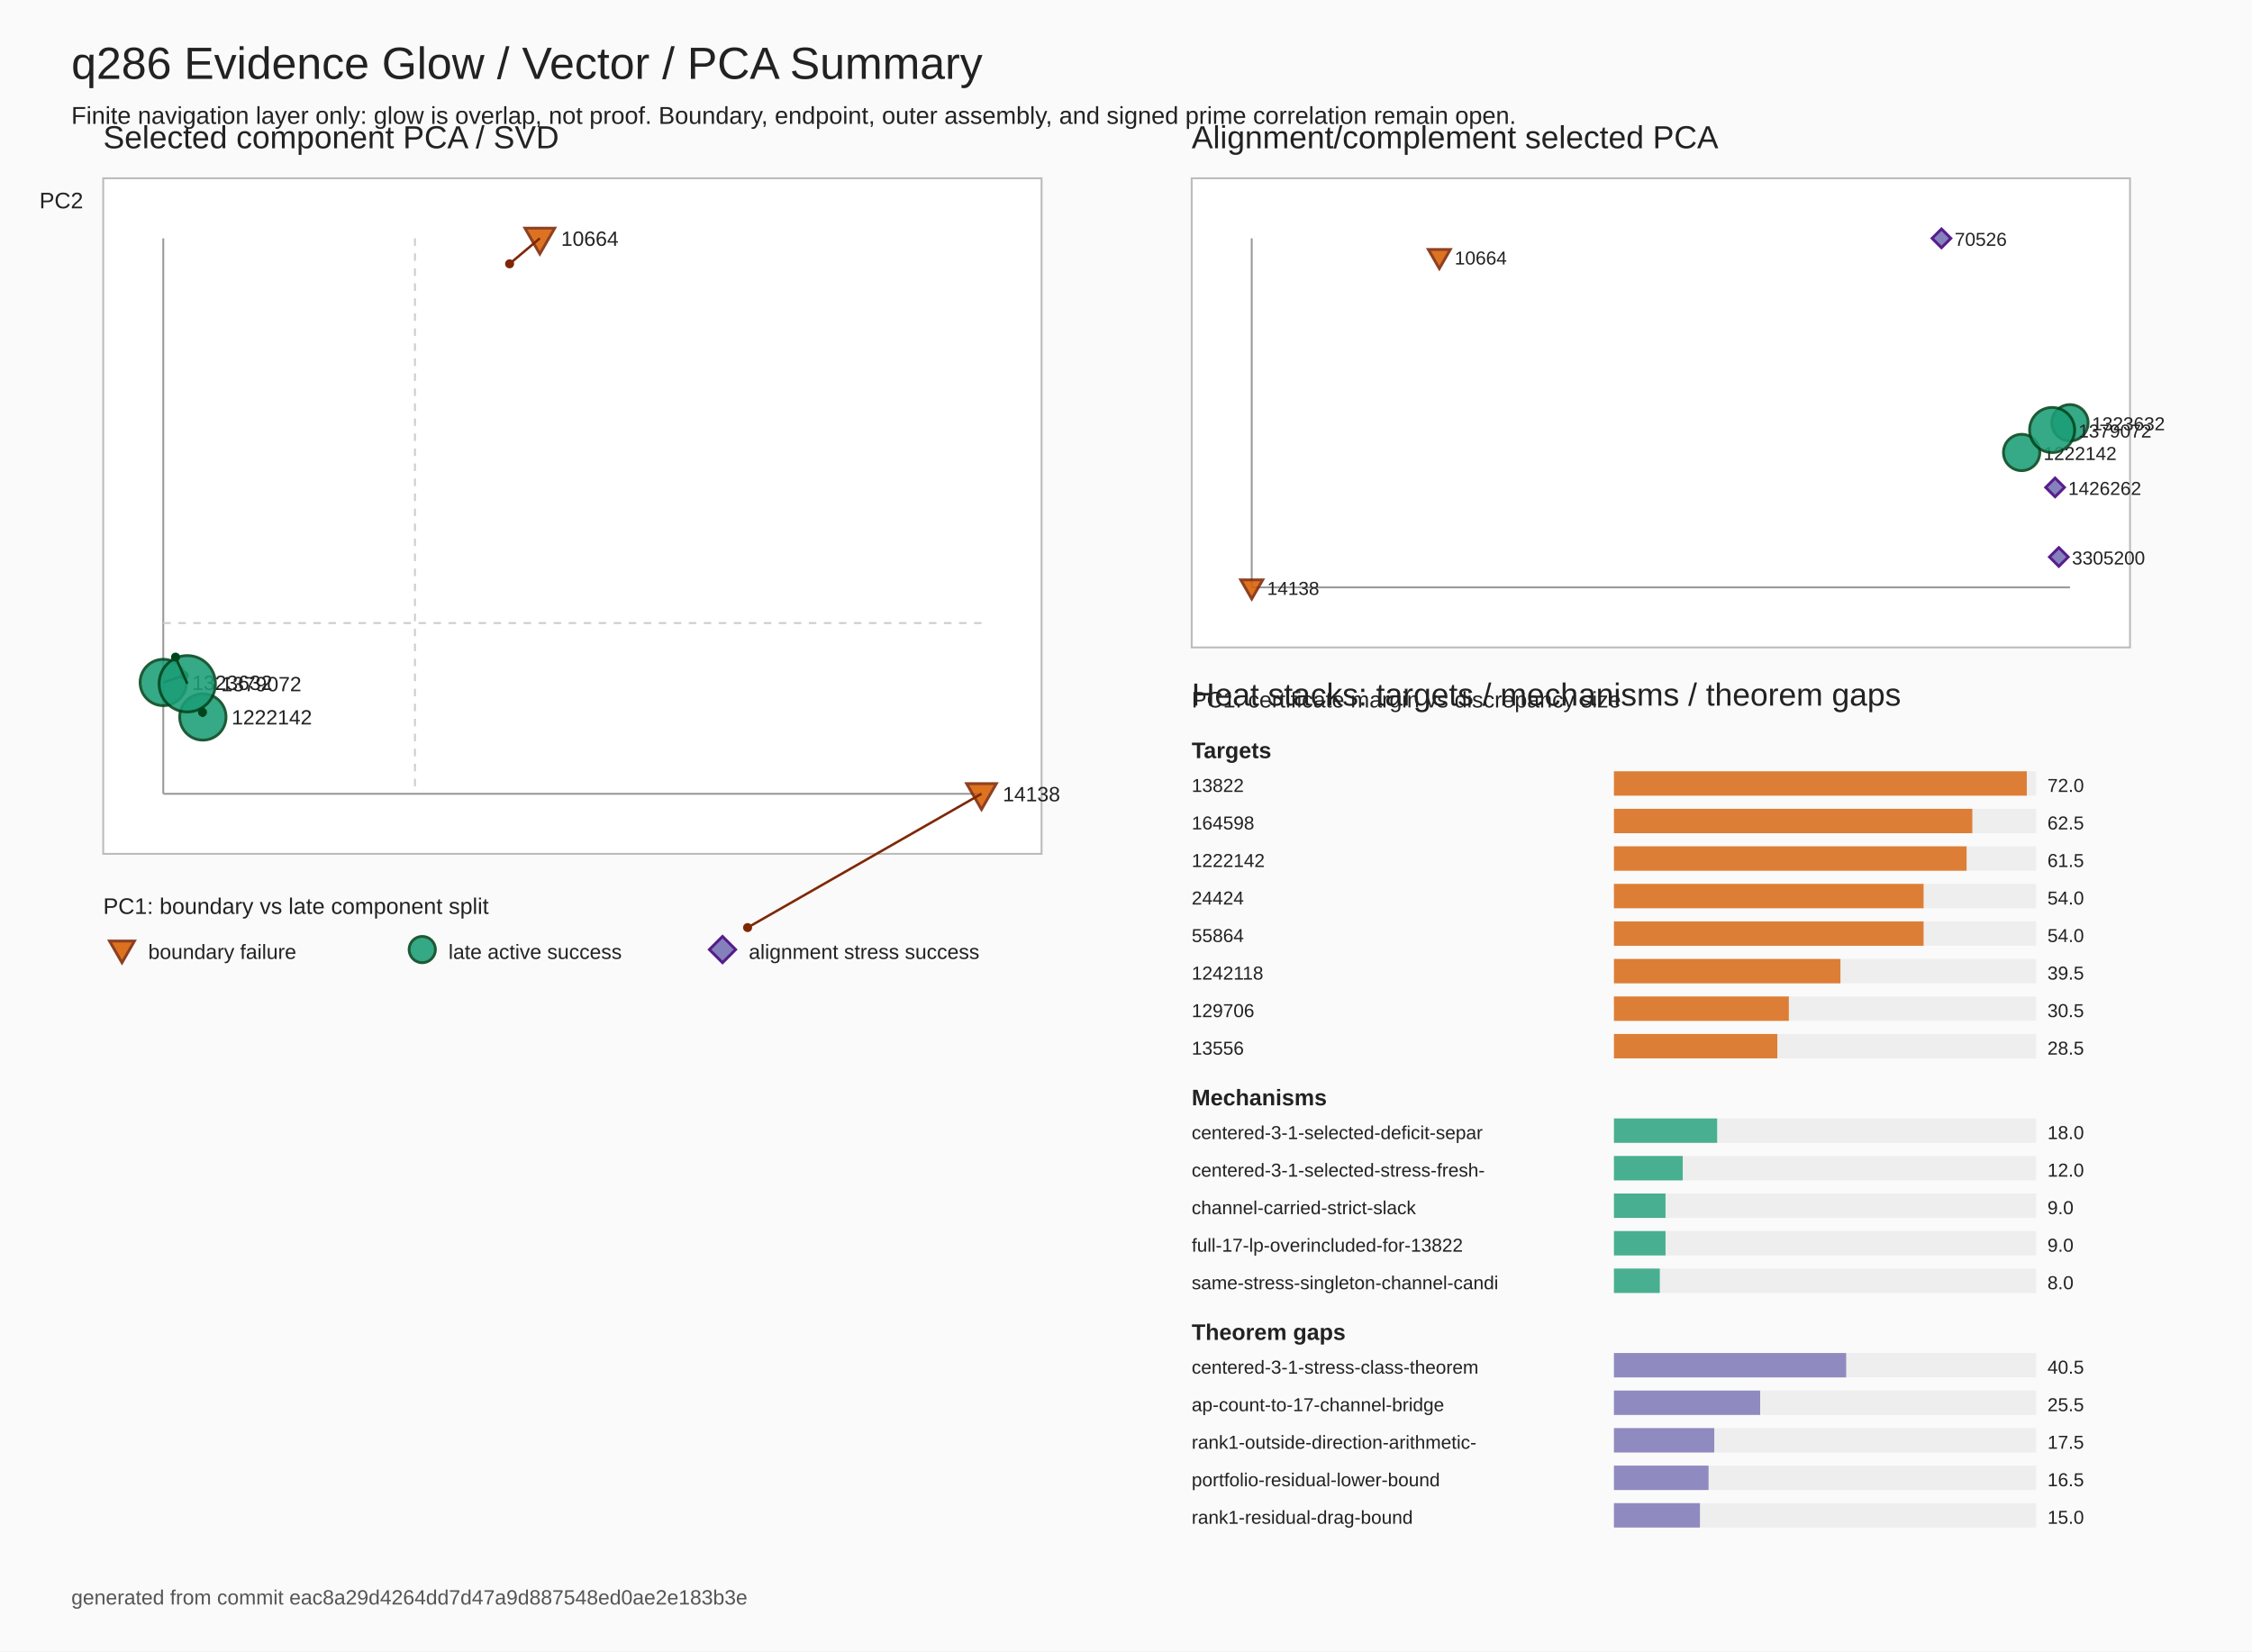
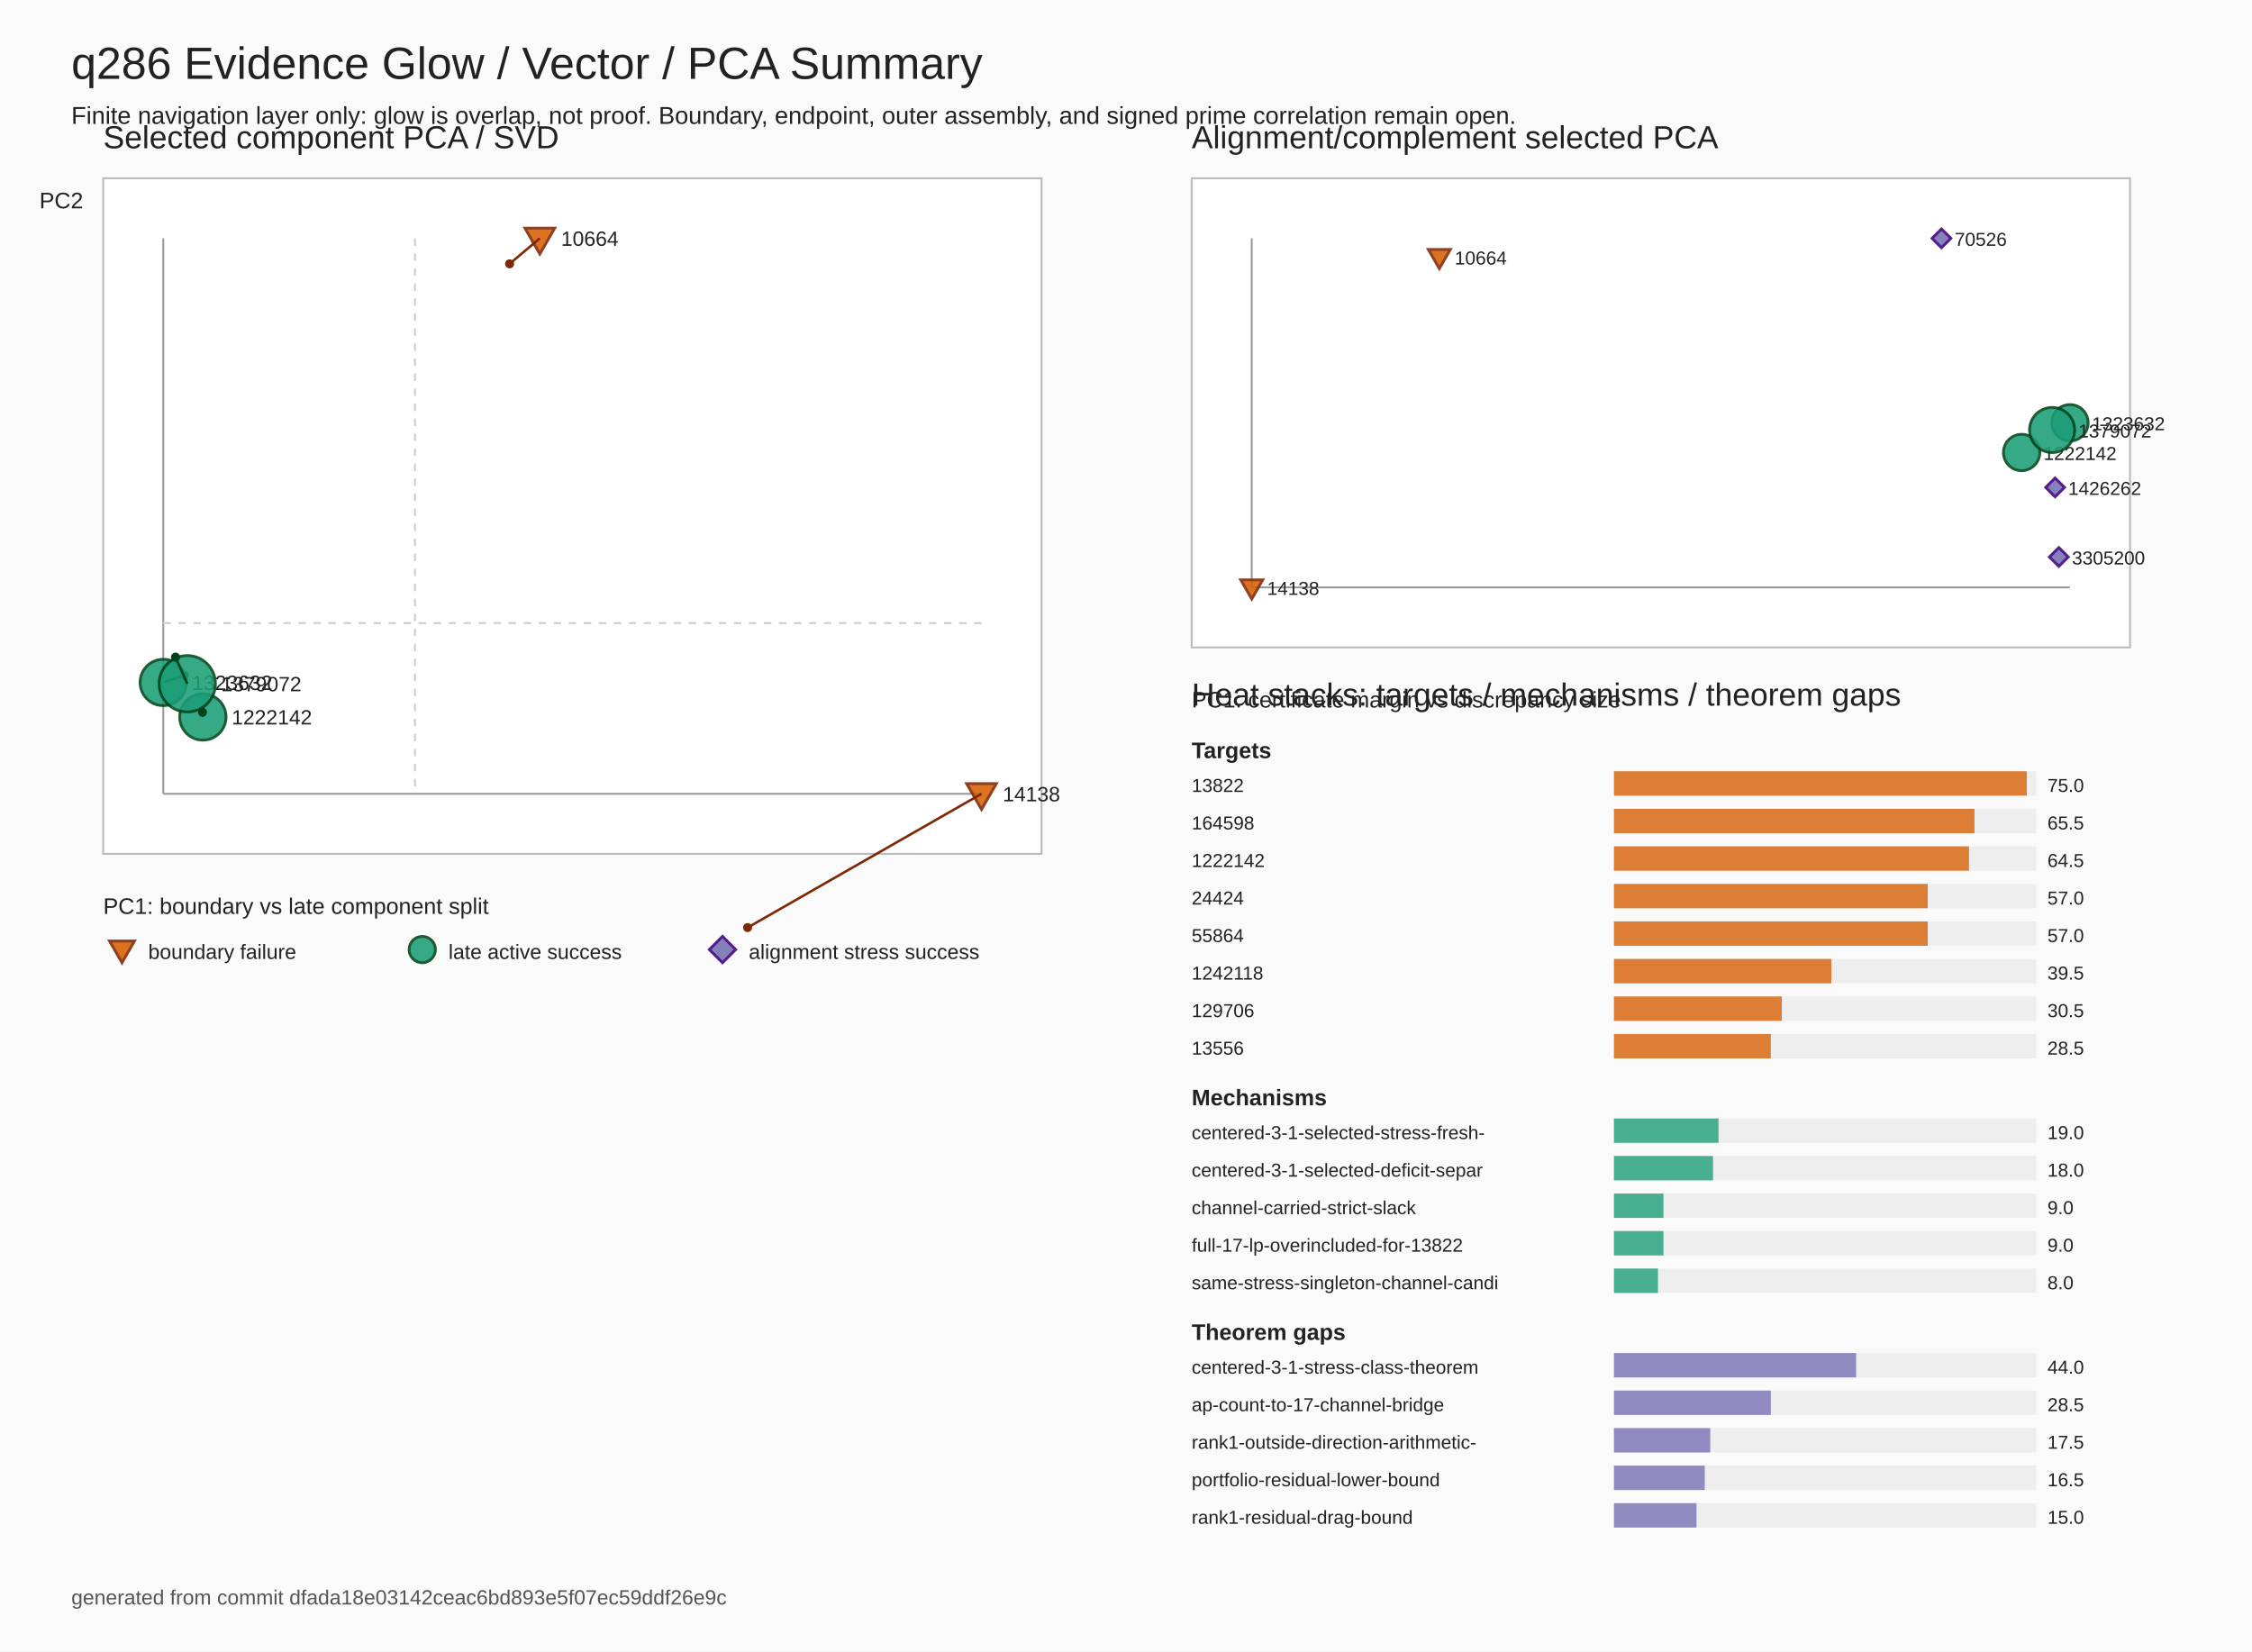
<svg xmlns="http://www.w3.org/2000/svg" width="1200" height="880" viewBox="0 0 1200 880" role="img" aria-labelledby="title desc">
  <rect x="0.00" y="0.00" width="1200.00" height="880.00" fill="#fafafa" stroke="none" opacity="1.0" />
  <text x="38.00" y="42.00" font-size="24" font-family="Arial, sans-serif" font-weight="500" text-anchor="start" fill="#222">q286 Evidence Glow / Vector / PCA Summary</text>
  <text x="38.00" y="66.00" font-size="13" font-family="Arial, sans-serif" font-weight="400" text-anchor="start" fill="#222">Finite navigation layer only: glow is overlap, not proof. Boundary, endpoint, outer assembly, and signed prime correlation remain open.</text>
-   <text x="38.00" y="855.00" font-size="11" font-family="Arial, sans-serif" font-weight="400" text-anchor="start" fill="#555">generated from commit eac8a29d4264dd7d47a9d887548ed0ae2e183b3e</text>
+   <text x="38.00" y="855.00" font-size="11" font-family="Arial, sans-serif" font-weight="400" text-anchor="start" fill="#555">generated from commit dfada18e03142ceac6bd893e5f07ec59ddf26e9c</text>
  <rect x="55.00" y="95.00" width="500.00" height="360.00" fill="#ffffff" stroke="#bbbbbb" opacity="1.0" />
  <text x="55.00" y="79.00" font-size="17" font-family="Arial, sans-serif" font-weight="500" text-anchor="start" fill="#222">Selected component PCA / SVD</text>
  <text x="55.00" y="487.00" font-size="12" font-family="Arial, sans-serif" font-weight="400" text-anchor="start" fill="#222">PC1: boundary vs late component split</text>
  <text x="21.00" y="111.00" font-size="12" font-family="Arial, sans-serif" font-weight="400" text-anchor="start" fill="#222">PC2</text>
  <line x1="87.00" y1="423.00" x2="523.00" y2="423.00" stroke="#999" stroke-width="1" />
  <line x1="87.00" y1="127.00" x2="87.00" y2="423.00" stroke="#999" stroke-width="1" />
  <line x1="221.11" y1="127.00" x2="221.11" y2="423.00" stroke="#cccccc" stroke-width="1" stroke-dasharray="4 4" />
  <line x1="87.00" y1="332.02" x2="523.00" y2="332.02" stroke="#cccccc" stroke-width="1" stroke-dasharray="4 4" />
  <polygon points="287.65,135.33 279.73,121.58 295.57,121.58" fill="#d95f02" stroke="#7f2704" stroke-width="1.5" opacity="0.88" />
  <text x="298.98" y="131.00" font-size="11" font-family="Arial, sans-serif" font-weight="400" text-anchor="start" fill="#222">10664</text>
  <line x1="287.65" y1="127.00" x2="271.54" y2="140.59" stroke="#7f2704" stroke-width="1.3" />
  <circle cx="271.54" cy="140.59" r="2.4" fill="#7f2704" />
  <polygon points="523.00,431.33 515.08,417.58 530.92,417.58" fill="#d95f02" stroke="#7f2704" stroke-width="1.5" opacity="0.88" />
  <text x="534.33" y="427.00" font-size="11" font-family="Arial, sans-serif" font-weight="400" text-anchor="start" fill="#222">14138</text>
  <line x1="523.00" y1="423.00" x2="398.36" y2="494.29" stroke="#7f2704" stroke-width="1.3" />
  <circle cx="398.36" cy="494.29" r="2.4" fill="#7f2704" />
  <circle cx="108.10" cy="382.06" r="12.33" fill="#1b9e77" stroke="#00441b" stroke-width="1.5" opacity="0.88" />
  <text x="123.43" y="386.06" font-size="11" font-family="Arial, sans-serif" font-weight="400" text-anchor="start" fill="#222">1222142</text>
  <line x1="108.10" y1="382.06" x2="107.91" y2="379.54" stroke="#00441b" stroke-width="1.3" />
  <circle cx="107.91" cy="379.54" r="2.4" fill="#00441b" />
  <circle cx="87.00" cy="363.67" r="12.33" fill="#1b9e77" stroke="#00441b" stroke-width="1.5" opacity="0.88" />
  <text x="102.33" y="367.67" font-size="11" font-family="Arial, sans-serif" font-weight="400" text-anchor="start" fill="#222">1323632</text>
  <line x1="87.00" y1="363.67" x2="98.13" y2="359.93" stroke="#00441b" stroke-width="1.3" />
  <circle cx="98.13" cy="359.93" r="2.4" fill="#00441b" />
  <circle cx="99.79" cy="364.36" r="15.00" fill="#1b9e77" stroke="#00441b" stroke-width="1.5" opacity="0.88" />
  <text x="117.79" y="368.36" font-size="11" font-family="Arial, sans-serif" font-weight="400" text-anchor="start" fill="#222">1379072</text>
  <line x1="99.79" y1="364.36" x2="93.53" y2="350.16" stroke="#00441b" stroke-width="1.3" />
  <circle cx="93.53" cy="350.16" r="2.4" fill="#00441b" />
  <polygon points="65.00,513.00 58.35,501.45 71.65,501.45" fill="#d95f02" stroke="#7f2704" stroke-width="1.5" opacity="0.88" />
  <text x="79.00" y="511.00" font-size="11" font-family="Arial, sans-serif" font-weight="400" text-anchor="start" fill="#222">boundary failure</text>
  <circle cx="225.00" cy="506.00" r="7.00" fill="#1b9e77" stroke="#00441b" stroke-width="1.5" opacity="0.88" />
  <text x="239.00" y="511.00" font-size="11" font-family="Arial, sans-serif" font-weight="400" text-anchor="start" fill="#222">late active success</text>
  <polygon points="385.00,499.00 392.00,506.00 385.00,513.00 378.00,506.00" fill="#7570b3" stroke="#3f007d" stroke-width="1.5" opacity="0.88" />
  <text x="399.00" y="511.00" font-size="11" font-family="Arial, sans-serif" font-weight="400" text-anchor="start" fill="#222">alignment stress success</text>
  <rect x="635.00" y="95.00" width="500.00" height="250.00" fill="#ffffff" stroke="#bbbbbb" opacity="1.0" />
  <text x="635.00" y="79.00" font-size="17" font-family="Arial, sans-serif" font-weight="500" text-anchor="start" fill="#222">Alignment/complement selected PCA</text>
  <text x="635.00" y="377.00" font-size="12" font-family="Arial, sans-serif" font-weight="400" text-anchor="start" fill="#222">PC1: certificate margin vs discrepancy size</text>
  <line x1="667.00" y1="313.00" x2="1103.00" y2="313.00" stroke="#999" stroke-width="1" />
  <line x1="667.00" y1="127.00" x2="667.00" y2="313.00" stroke="#999" stroke-width="1" />
  <polygon points="766.97,143.12 761.11,132.95 772.82,132.95" fill="#d95f02" stroke="#7f2704" stroke-width="1.5" opacity="0.88" />
  <text x="775.13" y="140.95" font-size="10" font-family="Arial, sans-serif" font-weight="400" text-anchor="start" fill="#222">10664</text>
  <polygon points="667.00,319.17 661.14,308.99 672.86,308.99" fill="#d95f02" stroke="#7f2704" stroke-width="1.5" opacity="0.88" />
  <text x="675.17" y="317.00" font-size="10" font-family="Arial, sans-serif" font-weight="400" text-anchor="start" fill="#222">14138</text>
  <polygon points="1034.53,122.00 1039.53,127.00 1034.53,132.00 1029.53,127.00" fill="#7570b3" stroke="#3f007d" stroke-width="1.5" opacity="0.88" />
  <text x="1041.53" y="131.00" font-size="10" font-family="Arial, sans-serif" font-weight="400" text-anchor="start" fill="#222">70526</text>
  <circle cx="1077.24" cy="241.12" r="9.67" fill="#1b9e77" stroke="#00441b" stroke-width="1.5" opacity="0.88" />
  <text x="1088.91" y="245.12" font-size="10" font-family="Arial, sans-serif" font-weight="400" text-anchor="start" fill="#222">1222142</text>
  <circle cx="1103.00" cy="225.29" r="9.67" fill="#1b9e77" stroke="#00441b" stroke-width="1.5" opacity="0.88" />
  <text x="1114.67" y="229.29" font-size="10" font-family="Arial, sans-serif" font-weight="400" text-anchor="start" fill="#222">1323632</text>
  <circle cx="1093.49" cy="229.14" r="12.00" fill="#1b9e77" stroke="#00441b" stroke-width="1.5" opacity="0.88" />
  <text x="1107.49" y="233.14" font-size="10" font-family="Arial, sans-serif" font-weight="400" text-anchor="start" fill="#222">1379072</text>
  <polygon points="1095.07,254.73 1100.07,259.73 1095.07,264.73 1090.07,259.73" fill="#7570b3" stroke="#3f007d" stroke-width="1.5" opacity="0.88" />
  <text x="1102.07" y="263.73" font-size="10" font-family="Arial, sans-serif" font-weight="400" text-anchor="start" fill="#222">1426262</text>
  <polygon points="1097.07,291.80 1102.07,296.80 1097.07,301.80 1092.07,296.80" fill="#7570b3" stroke="#3f007d" stroke-width="1.5" opacity="0.88" />
  <text x="1104.07" y="300.80" font-size="10" font-family="Arial, sans-serif" font-weight="400" text-anchor="start" fill="#222">3305200</text>
  <text x="635.00" y="376.00" font-size="17" font-family="Arial, sans-serif" font-weight="500" text-anchor="start" fill="#222">Heat stacks: targets / mechanisms / theorem gaps</text>
  <text x="635.00" y="404.00" font-size="12" font-family="Arial, sans-serif" font-weight="600" text-anchor="start" fill="#222">Targets</text>
  <text x="635.00" y="422.00" font-size="10" font-family="Arial, sans-serif" font-weight="400" text-anchor="start" fill="#222">13822</text>
  <rect x="860.00" y="411.00" width="225.00" height="13.00" fill="#eeeeee" stroke="none" opacity="1.0" />
  <rect x="860.00" y="411.00" width="220.00" height="13.00" fill="#d95f02" stroke="none" opacity="0.78" />
-   <text x="1091.00" y="422.00" font-size="10" font-family="Arial, sans-serif" font-weight="400" text-anchor="start" fill="#222">72.0</text>
+   <text x="1091.00" y="422.00" font-size="10" font-family="Arial, sans-serif" font-weight="400" text-anchor="start" fill="#222">75.0</text>
  <text x="635.00" y="442.00" font-size="10" font-family="Arial, sans-serif" font-weight="400" text-anchor="start" fill="#222">164598</text>
  <rect x="860.00" y="431.00" width="225.00" height="13.00" fill="#eeeeee" stroke="none" opacity="1.0" />
-   <rect x="860.00" y="431.00" width="190.97" height="13.00" fill="#d95f02" stroke="none" opacity="0.78" />
-   <text x="1091.00" y="442.00" font-size="10" font-family="Arial, sans-serif" font-weight="400" text-anchor="start" fill="#222">62.5</text>
+   <rect x="860.00" y="431.00" width="192.13" height="13.00" fill="#d95f02" stroke="none" opacity="0.78" />
+   <text x="1091.00" y="442.00" font-size="10" font-family="Arial, sans-serif" font-weight="400" text-anchor="start" fill="#222">65.5</text>
  <text x="635.00" y="462.00" font-size="10" font-family="Arial, sans-serif" font-weight="400" text-anchor="start" fill="#222">1222142</text>
  <rect x="860.00" y="451.00" width="225.00" height="13.00" fill="#eeeeee" stroke="none" opacity="1.0" />
-   <rect x="860.00" y="451.00" width="187.92" height="13.00" fill="#d95f02" stroke="none" opacity="0.78" />
-   <text x="1091.00" y="462.00" font-size="10" font-family="Arial, sans-serif" font-weight="400" text-anchor="start" fill="#222">61.5</text>
+   <rect x="860.00" y="451.00" width="189.20" height="13.00" fill="#d95f02" stroke="none" opacity="0.78" />
+   <text x="1091.00" y="462.00" font-size="10" font-family="Arial, sans-serif" font-weight="400" text-anchor="start" fill="#222">64.5</text>
  <text x="635.00" y="482.00" font-size="10" font-family="Arial, sans-serif" font-weight="400" text-anchor="start" fill="#222">24424</text>
  <rect x="860.00" y="471.00" width="225.00" height="13.00" fill="#eeeeee" stroke="none" opacity="1.0" />
-   <rect x="860.00" y="471.00" width="165.00" height="13.00" fill="#d95f02" stroke="none" opacity="0.78" />
-   <text x="1091.00" y="482.00" font-size="10" font-family="Arial, sans-serif" font-weight="400" text-anchor="start" fill="#222">54.0</text>
+   <rect x="860.00" y="471.00" width="167.20" height="13.00" fill="#d95f02" stroke="none" opacity="0.78" />
+   <text x="1091.00" y="482.00" font-size="10" font-family="Arial, sans-serif" font-weight="400" text-anchor="start" fill="#222">57.0</text>
  <text x="635.00" y="502.00" font-size="10" font-family="Arial, sans-serif" font-weight="400" text-anchor="start" fill="#222">55864</text>
  <rect x="860.00" y="491.00" width="225.00" height="13.00" fill="#eeeeee" stroke="none" opacity="1.0" />
-   <rect x="860.00" y="491.00" width="165.00" height="13.00" fill="#d95f02" stroke="none" opacity="0.78" />
-   <text x="1091.00" y="502.00" font-size="10" font-family="Arial, sans-serif" font-weight="400" text-anchor="start" fill="#222">54.0</text>
+   <rect x="860.00" y="491.00" width="167.20" height="13.00" fill="#d95f02" stroke="none" opacity="0.78" />
+   <text x="1091.00" y="502.00" font-size="10" font-family="Arial, sans-serif" font-weight="400" text-anchor="start" fill="#222">57.0</text>
  <text x="635.00" y="522.00" font-size="10" font-family="Arial, sans-serif" font-weight="400" text-anchor="start" fill="#222">1242118</text>
  <rect x="860.00" y="511.00" width="225.00" height="13.00" fill="#eeeeee" stroke="none" opacity="1.0" />
-   <rect x="860.00" y="511.00" width="120.69" height="13.00" fill="#d95f02" stroke="none" opacity="0.78" />
+   <rect x="860.00" y="511.00" width="115.87" height="13.00" fill="#d95f02" stroke="none" opacity="0.78" />
  <text x="1091.00" y="522.00" font-size="10" font-family="Arial, sans-serif" font-weight="400" text-anchor="start" fill="#222">39.5</text>
  <text x="635.00" y="542.00" font-size="10" font-family="Arial, sans-serif" font-weight="400" text-anchor="start" fill="#222">129706</text>
  <rect x="860.00" y="531.00" width="225.00" height="13.00" fill="#eeeeee" stroke="none" opacity="1.0" />
-   <rect x="860.00" y="531.00" width="93.19" height="13.00" fill="#d95f02" stroke="none" opacity="0.78" />
+   <rect x="860.00" y="531.00" width="89.47" height="13.00" fill="#d95f02" stroke="none" opacity="0.78" />
  <text x="1091.00" y="542.00" font-size="10" font-family="Arial, sans-serif" font-weight="400" text-anchor="start" fill="#222">30.5</text>
  <text x="635.00" y="562.00" font-size="10" font-family="Arial, sans-serif" font-weight="400" text-anchor="start" fill="#222">13556</text>
  <rect x="860.00" y="551.00" width="225.00" height="13.00" fill="#eeeeee" stroke="none" opacity="1.0" />
-   <rect x="860.00" y="551.00" width="87.08" height="13.00" fill="#d95f02" stroke="none" opacity="0.78" />
+   <rect x="860.00" y="551.00" width="83.60" height="13.00" fill="#d95f02" stroke="none" opacity="0.78" />
  <text x="1091.00" y="562.00" font-size="10" font-family="Arial, sans-serif" font-weight="400" text-anchor="start" fill="#222">28.5</text>
  <text x="635.00" y="589.00" font-size="12" font-family="Arial, sans-serif" font-weight="600" text-anchor="start" fill="#222">Mechanisms</text>
-   <text x="635.00" y="607.00" font-size="10" font-family="Arial, sans-serif" font-weight="400" text-anchor="start" fill="#222">centered-3-1-selected-deficit-separ</text>
+   <text x="635.00" y="607.00" font-size="10" font-family="Arial, sans-serif" font-weight="400" text-anchor="start" fill="#222">centered-3-1-selected-stress-fresh-</text>
  <rect x="860.00" y="596.00" width="225.00" height="13.00" fill="#eeeeee" stroke="none" opacity="1.0" />
-   <rect x="860.00" y="596.00" width="55.00" height="13.00" fill="#1b9e77" stroke="none" opacity="0.78" />
-   <text x="1091.00" y="607.00" font-size="10" font-family="Arial, sans-serif" font-weight="400" text-anchor="start" fill="#222">18.0</text>
-   <text x="635.00" y="627.00" font-size="10" font-family="Arial, sans-serif" font-weight="400" text-anchor="start" fill="#222">centered-3-1-selected-stress-fresh-</text>
+   <rect x="860.00" y="596.00" width="55.73" height="13.00" fill="#1b9e77" stroke="none" opacity="0.78" />
+   <text x="1091.00" y="607.00" font-size="10" font-family="Arial, sans-serif" font-weight="400" text-anchor="start" fill="#222">19.0</text>
+   <text x="635.00" y="627.00" font-size="10" font-family="Arial, sans-serif" font-weight="400" text-anchor="start" fill="#222">centered-3-1-selected-deficit-separ</text>
  <rect x="860.00" y="616.00" width="225.00" height="13.00" fill="#eeeeee" stroke="none" opacity="1.0" />
-   <rect x="860.00" y="616.00" width="36.67" height="13.00" fill="#1b9e77" stroke="none" opacity="0.78" />
-   <text x="1091.00" y="627.00" font-size="10" font-family="Arial, sans-serif" font-weight="400" text-anchor="start" fill="#222">12.0</text>
+   <rect x="860.00" y="616.00" width="52.80" height="13.00" fill="#1b9e77" stroke="none" opacity="0.78" />
+   <text x="1091.00" y="627.00" font-size="10" font-family="Arial, sans-serif" font-weight="400" text-anchor="start" fill="#222">18.0</text>
  <text x="635.00" y="647.00" font-size="10" font-family="Arial, sans-serif" font-weight="400" text-anchor="start" fill="#222">channel-carried-strict-slack</text>
  <rect x="860.00" y="636.00" width="225.00" height="13.00" fill="#eeeeee" stroke="none" opacity="1.0" />
-   <rect x="860.00" y="636.00" width="27.50" height="13.00" fill="#1b9e77" stroke="none" opacity="0.78" />
+   <rect x="860.00" y="636.00" width="26.40" height="13.00" fill="#1b9e77" stroke="none" opacity="0.78" />
  <text x="1091.00" y="647.00" font-size="10" font-family="Arial, sans-serif" font-weight="400" text-anchor="start" fill="#222">9.0</text>
  <text x="635.00" y="667.00" font-size="10" font-family="Arial, sans-serif" font-weight="400" text-anchor="start" fill="#222">full-17-lp-overincluded-for-13822</text>
  <rect x="860.00" y="656.00" width="225.00" height="13.00" fill="#eeeeee" stroke="none" opacity="1.0" />
-   <rect x="860.00" y="656.00" width="27.50" height="13.00" fill="#1b9e77" stroke="none" opacity="0.78" />
+   <rect x="860.00" y="656.00" width="26.40" height="13.00" fill="#1b9e77" stroke="none" opacity="0.78" />
  <text x="1091.00" y="667.00" font-size="10" font-family="Arial, sans-serif" font-weight="400" text-anchor="start" fill="#222">9.0</text>
  <text x="635.00" y="687.00" font-size="10" font-family="Arial, sans-serif" font-weight="400" text-anchor="start" fill="#222">same-stress-singleton-channel-candi</text>
  <rect x="860.00" y="676.00" width="225.00" height="13.00" fill="#eeeeee" stroke="none" opacity="1.0" />
-   <rect x="860.00" y="676.00" width="24.44" height="13.00" fill="#1b9e77" stroke="none" opacity="0.78" />
+   <rect x="860.00" y="676.00" width="23.47" height="13.00" fill="#1b9e77" stroke="none" opacity="0.78" />
  <text x="1091.00" y="687.00" font-size="10" font-family="Arial, sans-serif" font-weight="400" text-anchor="start" fill="#222">8.0</text>
  <text x="635.00" y="714.00" font-size="12" font-family="Arial, sans-serif" font-weight="600" text-anchor="start" fill="#222">Theorem gaps</text>
  <text x="635.00" y="732.00" font-size="10" font-family="Arial, sans-serif" font-weight="400" text-anchor="start" fill="#222">centered-3-1-stress-class-theorem</text>
  <rect x="860.00" y="721.00" width="225.00" height="13.00" fill="#eeeeee" stroke="none" opacity="1.0" />
-   <rect x="860.00" y="721.00" width="123.75" height="13.00" fill="#7570b3" stroke="none" opacity="0.78" />
-   <text x="1091.00" y="732.00" font-size="10" font-family="Arial, sans-serif" font-weight="400" text-anchor="start" fill="#222">40.5</text>
+   <rect x="860.00" y="721.00" width="129.07" height="13.00" fill="#7570b3" stroke="none" opacity="0.78" />
+   <text x="1091.00" y="732.00" font-size="10" font-family="Arial, sans-serif" font-weight="400" text-anchor="start" fill="#222">44.0</text>
  <text x="635.00" y="752.00" font-size="10" font-family="Arial, sans-serif" font-weight="400" text-anchor="start" fill="#222">ap-count-to-17-channel-bridge</text>
  <rect x="860.00" y="741.00" width="225.00" height="13.00" fill="#eeeeee" stroke="none" opacity="1.0" />
-   <rect x="860.00" y="741.00" width="77.92" height="13.00" fill="#7570b3" stroke="none" opacity="0.78" />
-   <text x="1091.00" y="752.00" font-size="10" font-family="Arial, sans-serif" font-weight="400" text-anchor="start" fill="#222">25.5</text>
+   <rect x="860.00" y="741.00" width="83.60" height="13.00" fill="#7570b3" stroke="none" opacity="0.78" />
+   <text x="1091.00" y="752.00" font-size="10" font-family="Arial, sans-serif" font-weight="400" text-anchor="start" fill="#222">28.5</text>
  <text x="635.00" y="772.00" font-size="10" font-family="Arial, sans-serif" font-weight="400" text-anchor="start" fill="#222">rank1-outside-direction-arithmetic-</text>
  <rect x="860.00" y="761.00" width="225.00" height="13.00" fill="#eeeeee" stroke="none" opacity="1.0" />
-   <rect x="860.00" y="761.00" width="53.47" height="13.00" fill="#7570b3" stroke="none" opacity="0.78" />
+   <rect x="860.00" y="761.00" width="51.33" height="13.00" fill="#7570b3" stroke="none" opacity="0.78" />
  <text x="1091.00" y="772.00" font-size="10" font-family="Arial, sans-serif" font-weight="400" text-anchor="start" fill="#222">17.5</text>
  <text x="635.00" y="792.00" font-size="10" font-family="Arial, sans-serif" font-weight="400" text-anchor="start" fill="#222">portfolio-residual-lower-bound</text>
  <rect x="860.00" y="781.00" width="225.00" height="13.00" fill="#eeeeee" stroke="none" opacity="1.0" />
-   <rect x="860.00" y="781.00" width="50.42" height="13.00" fill="#7570b3" stroke="none" opacity="0.78" />
+   <rect x="860.00" y="781.00" width="48.40" height="13.00" fill="#7570b3" stroke="none" opacity="0.78" />
  <text x="1091.00" y="792.00" font-size="10" font-family="Arial, sans-serif" font-weight="400" text-anchor="start" fill="#222">16.5</text>
  <text x="635.00" y="812.00" font-size="10" font-family="Arial, sans-serif" font-weight="400" text-anchor="start" fill="#222">rank1-residual-drag-bound</text>
  <rect x="860.00" y="801.00" width="225.00" height="13.00" fill="#eeeeee" stroke="none" opacity="1.0" />
-   <rect x="860.00" y="801.00" width="45.83" height="13.00" fill="#7570b3" stroke="none" opacity="0.78" />
+   <rect x="860.00" y="801.00" width="44.00" height="13.00" fill="#7570b3" stroke="none" opacity="0.78" />
  <text x="1091.00" y="812.00" font-size="10" font-family="Arial, sans-serif" font-weight="400" text-anchor="start" fill="#222">15.0</text>
</svg>
